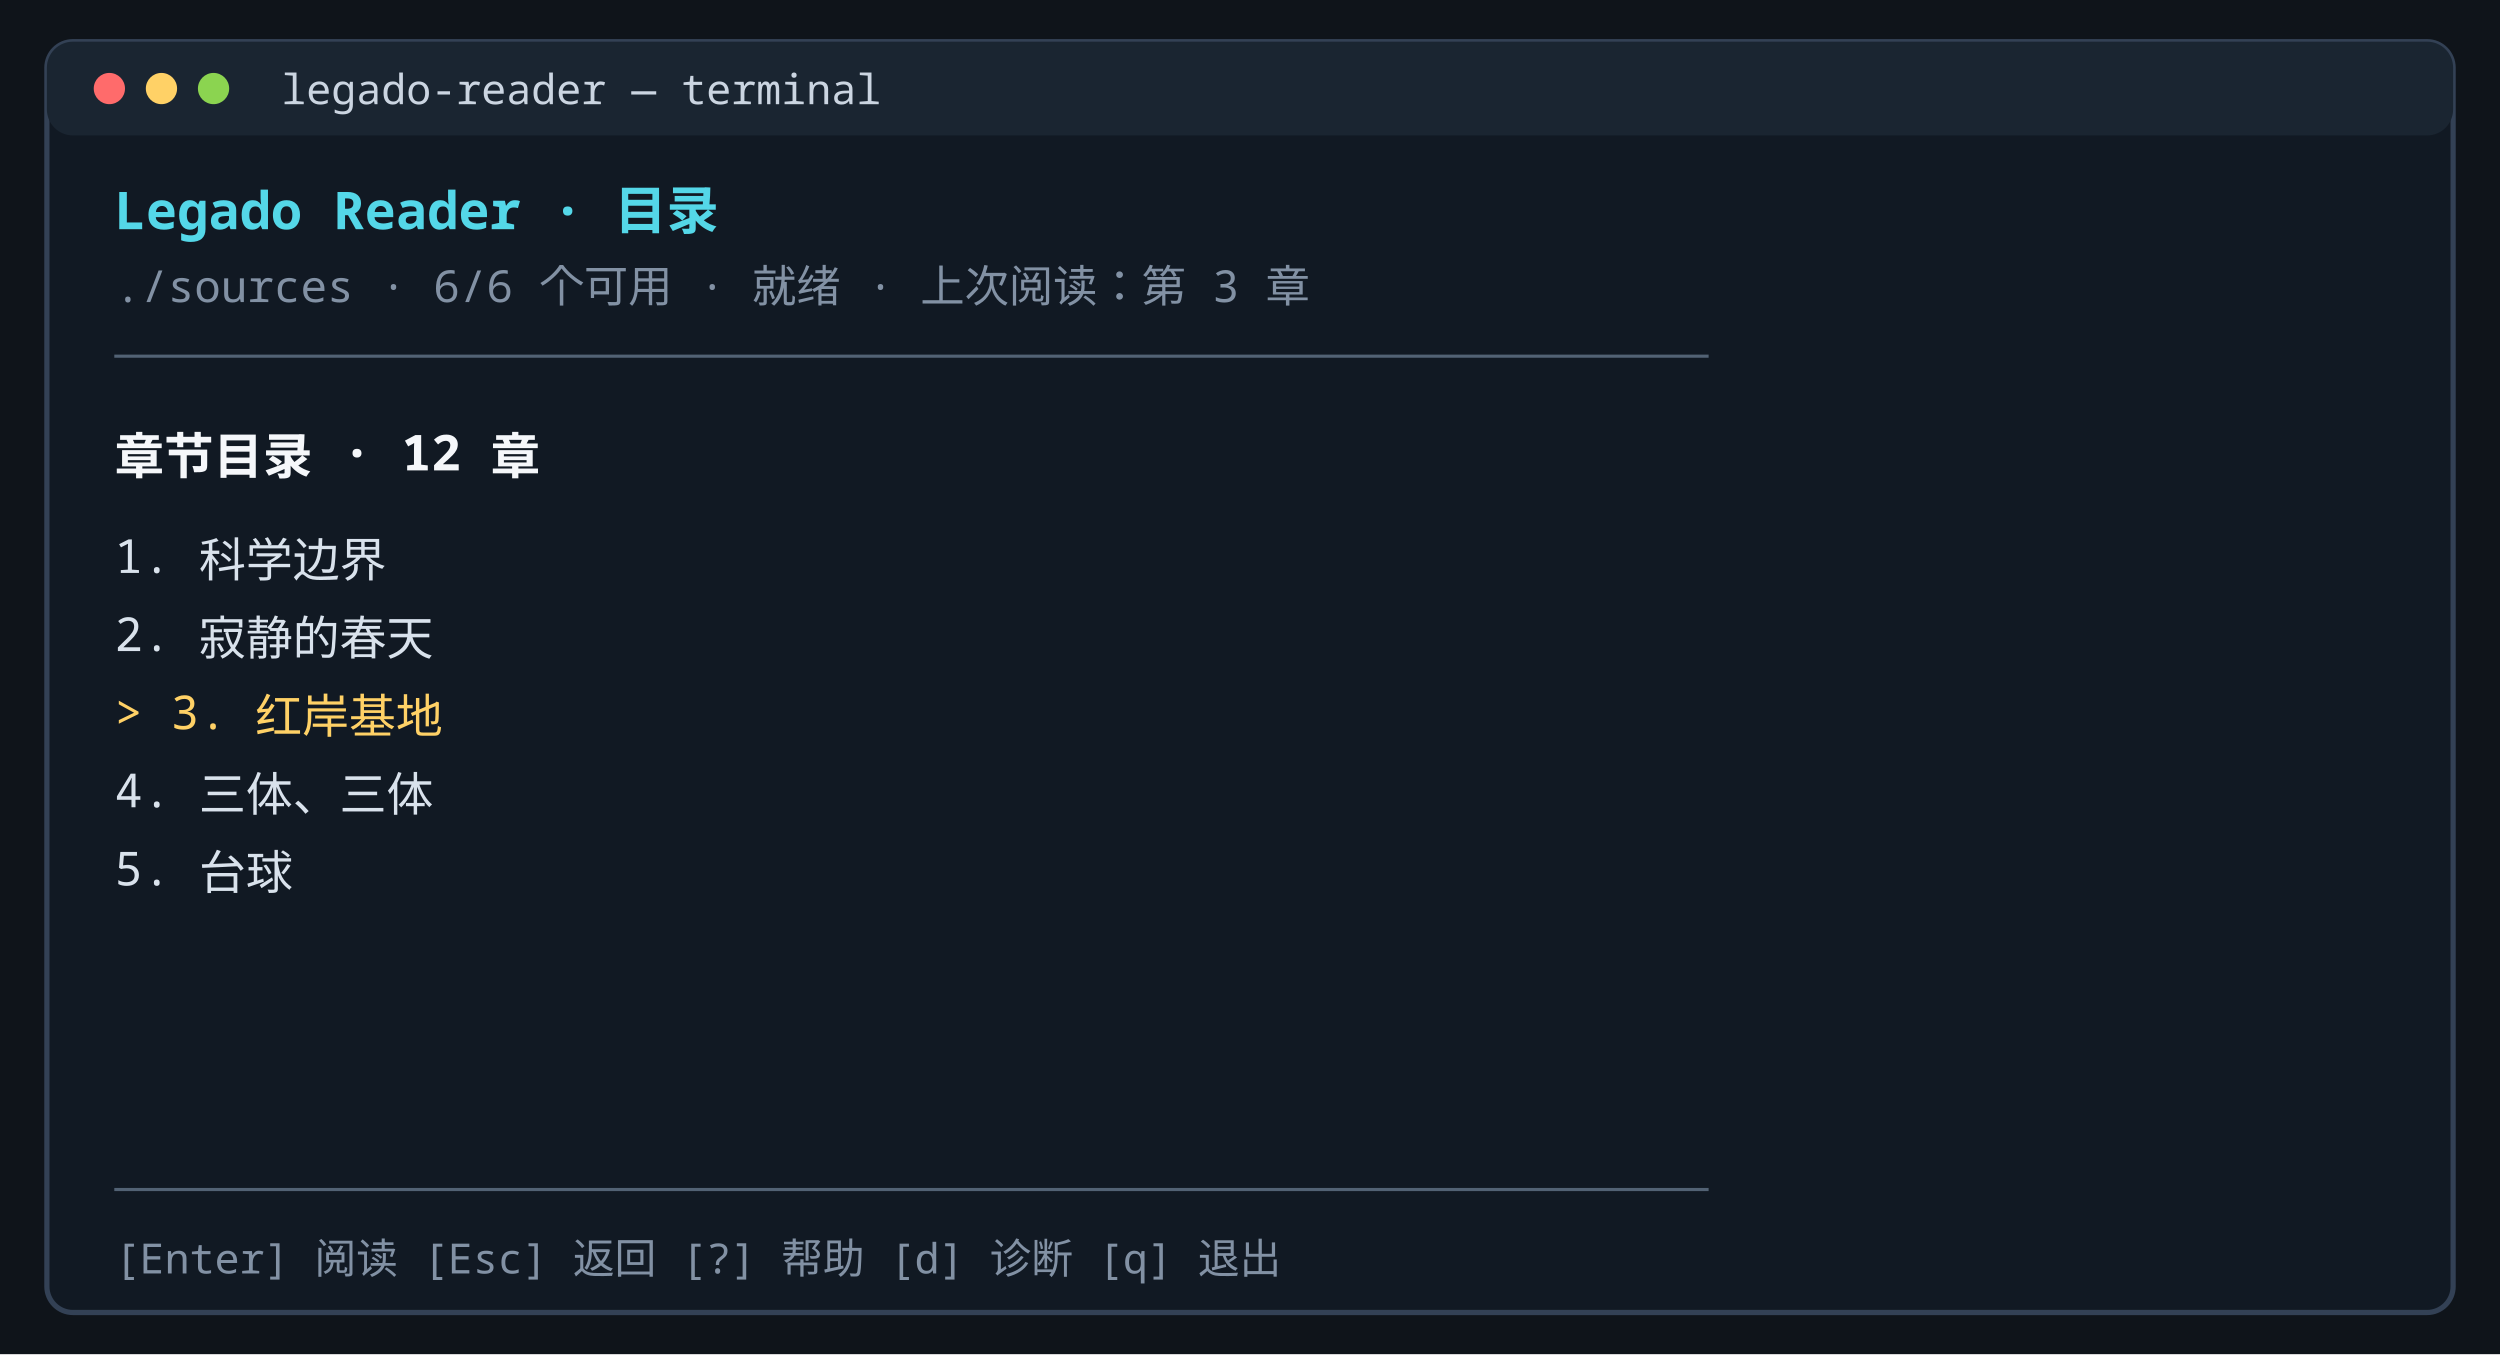
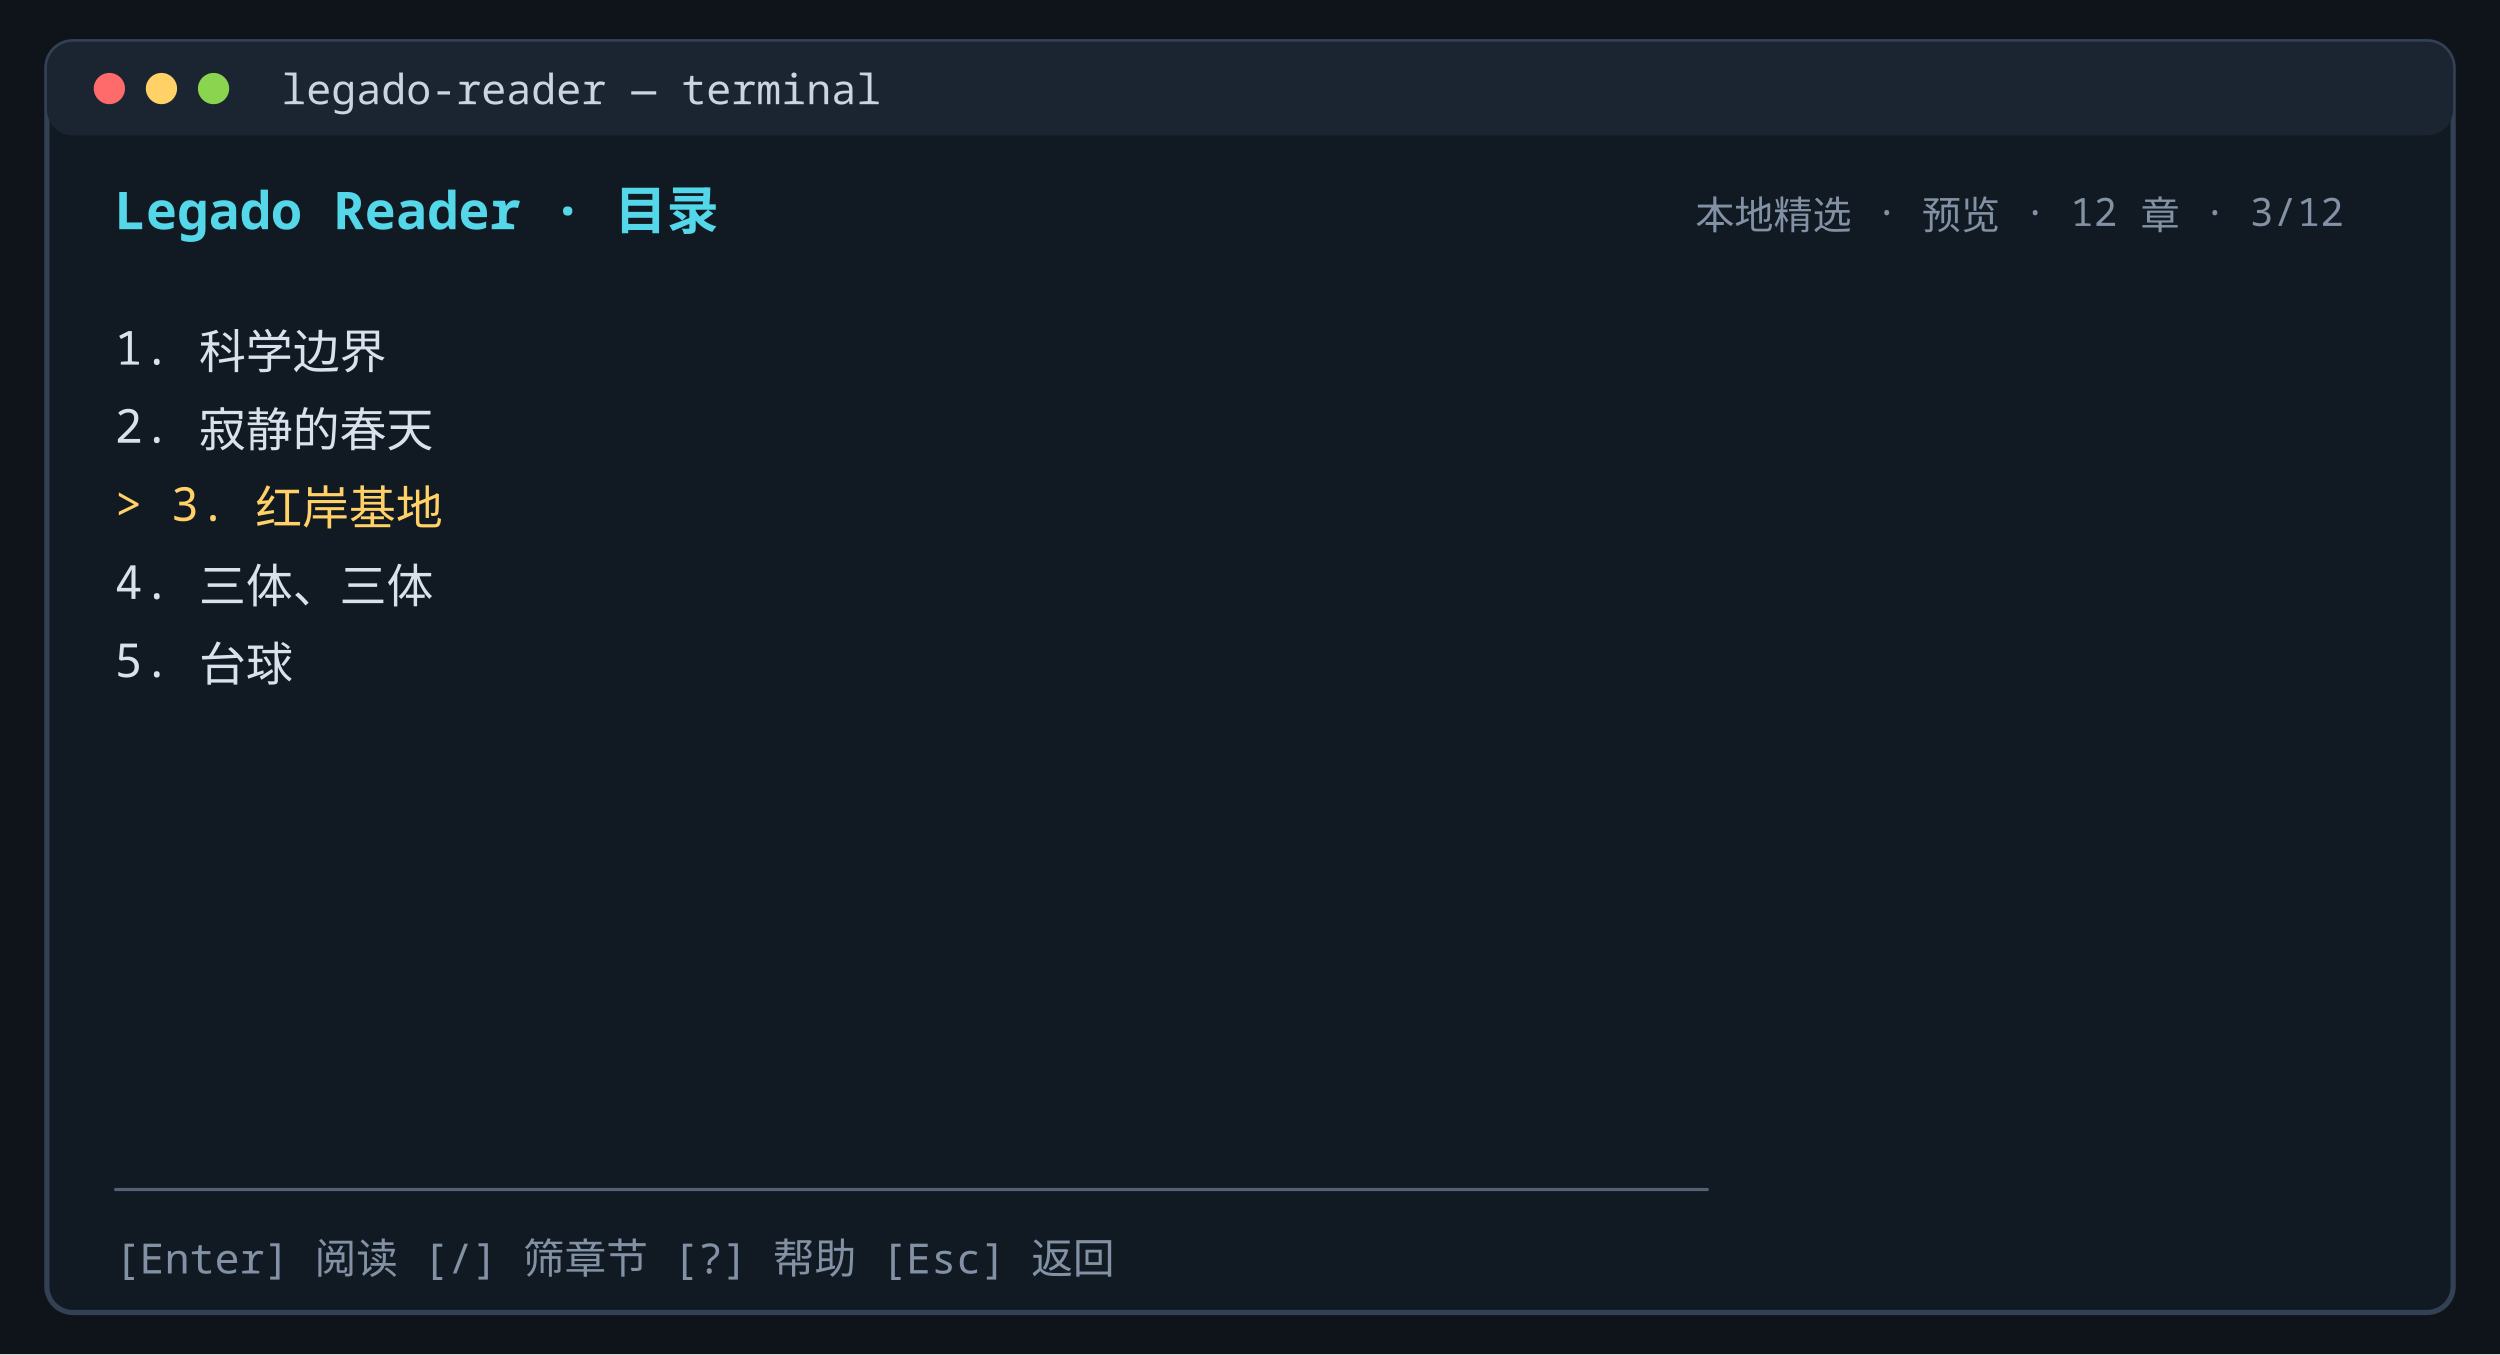
<svg xmlns="http://www.w3.org/2000/svg" width="960" height="520" viewBox="0 0 960 520" role="img" aria-labelledby="title desc">
  <rect width="960" height="520" fill="#0f141a" />
  <rect x="18" y="16" width="924" height="488" rx="10" fill="#111923" stroke="#334155" stroke-width="2" />
  <rect x="18" y="16" width="924" height="36" rx="10" fill="#1a2531" />
  <circle cx="42" cy="34" r="6" fill="#ff6b6b" />
  <circle cx="62" cy="34" r="6" fill="#ffd166" />
  <circle cx="82" cy="34" r="6" fill="#8bd450" />
  <text x="108" y="40" fill="#cbd5e1" font-family="SFMono-Regular,Menlo,Consolas,'Noto Sans Mono',monospace" font-size="16">legado-reader — terminal</text>
  <text x="44" y="88" fill="#54d7e8" font-family="SFMono-Regular,Menlo,Consolas,'Noto Sans Mono',monospace" font-size="20" font-weight="700">Legado Reader  ·  目录</text>
-   <text x="44" y="116" fill="#8291a4" font-family="SFMono-Regular,Menlo,Consolas,'Noto Sans Mono',monospace" font-size="17">./sources · 6/6 个可用 · 就绪 · 上次阅读：第 3 章</text>
-   <text x="44" y="143" fill="#526274" font-family="SFMono-Regular,Menlo,Consolas,'Noto Sans Mono',monospace" font-size="17">────────────────────────────────────────────────────────────</text>
-   <text x="44" y="182" fill="#f5f7fa" font-family="SFMono-Regular,Menlo,Consolas,'Noto Sans Mono',monospace" font-size="19" font-weight="700">章节目录 · 12 章</text>
-   <text x="44" y="220" fill="#d9e2ec" font-family="SFMono-Regular,Menlo,Consolas,'Noto Sans Mono',monospace" font-size="18">  1. 科学边界</text>
-   <text x="44" y="250" fill="#d9e2ec" font-family="SFMono-Regular,Menlo,Consolas,'Noto Sans Mono',monospace" font-size="18">  2. 寂静的春天</text>
-   <text x="44" y="280" fill="#ffd166" font-family="SFMono-Regular,Menlo,Consolas,'Noto Sans Mono',monospace" font-size="18">&gt; 3. 红岸基地</text>
-   <text x="44" y="310" fill="#d9e2ec" font-family="SFMono-Regular,Menlo,Consolas,'Noto Sans Mono',monospace" font-size="18">  4. 三体、三体</text>
-   <text x="44" y="340" fill="#d9e2ec" font-family="SFMono-Regular,Menlo,Consolas,'Noto Sans Mono',monospace" font-size="18">  5. 台球</text>
+   <text x="900" y="88" text-anchor="end" fill="#8291a4" font-family="SFMono-Regular,Menlo,Consolas,'Noto Sans Mono',monospace" font-size="15">本地精选 · 预览 · 12 章 · 3/12</text>
+   <text x="44" y="140" fill="#d9e2ec" font-family="SFMono-Regular,Menlo,Consolas,'Noto Sans Mono',monospace" font-size="18">  1. 科学边界</text>
+   <text x="44" y="170" fill="#d9e2ec" font-family="SFMono-Regular,Menlo,Consolas,'Noto Sans Mono',monospace" font-size="18">  2. 寂静的春天</text>
+   <text x="44" y="200" fill="#ffd166" font-family="SFMono-Regular,Menlo,Consolas,'Noto Sans Mono',monospace" font-size="18">&gt; 3. 红岸基地</text>
+   <text x="44" y="230" fill="#d9e2ec" font-family="SFMono-Regular,Menlo,Consolas,'Noto Sans Mono',monospace" font-size="18">  4. 三体、三体</text>
+   <text x="44" y="260" fill="#d9e2ec" font-family="SFMono-Regular,Menlo,Consolas,'Noto Sans Mono',monospace" font-size="18">  5. 台球</text>
  <text x="44" y="463" fill="#526274" font-family="SFMono-Regular,Menlo,Consolas,'Noto Sans Mono',monospace" font-size="17">────────────────────────────────────────────────────────────</text>
-   <text x="44" y="489" fill="#8291a4" font-family="SFMono-Regular,Menlo,Consolas,'Noto Sans Mono',monospace" font-size="16">[Enter] 阅读  [Esc] 返回  [?] 帮助  [d] 诊断  [q] 退出</text>
+   <text x="44" y="489" fill="#8291a4" font-family="SFMono-Regular,Menlo,Consolas,'Noto Sans Mono',monospace" font-size="16">[Enter] 阅读  [/] 筛章节  [?] 帮助  [Esc] 返回</text>
</svg>
